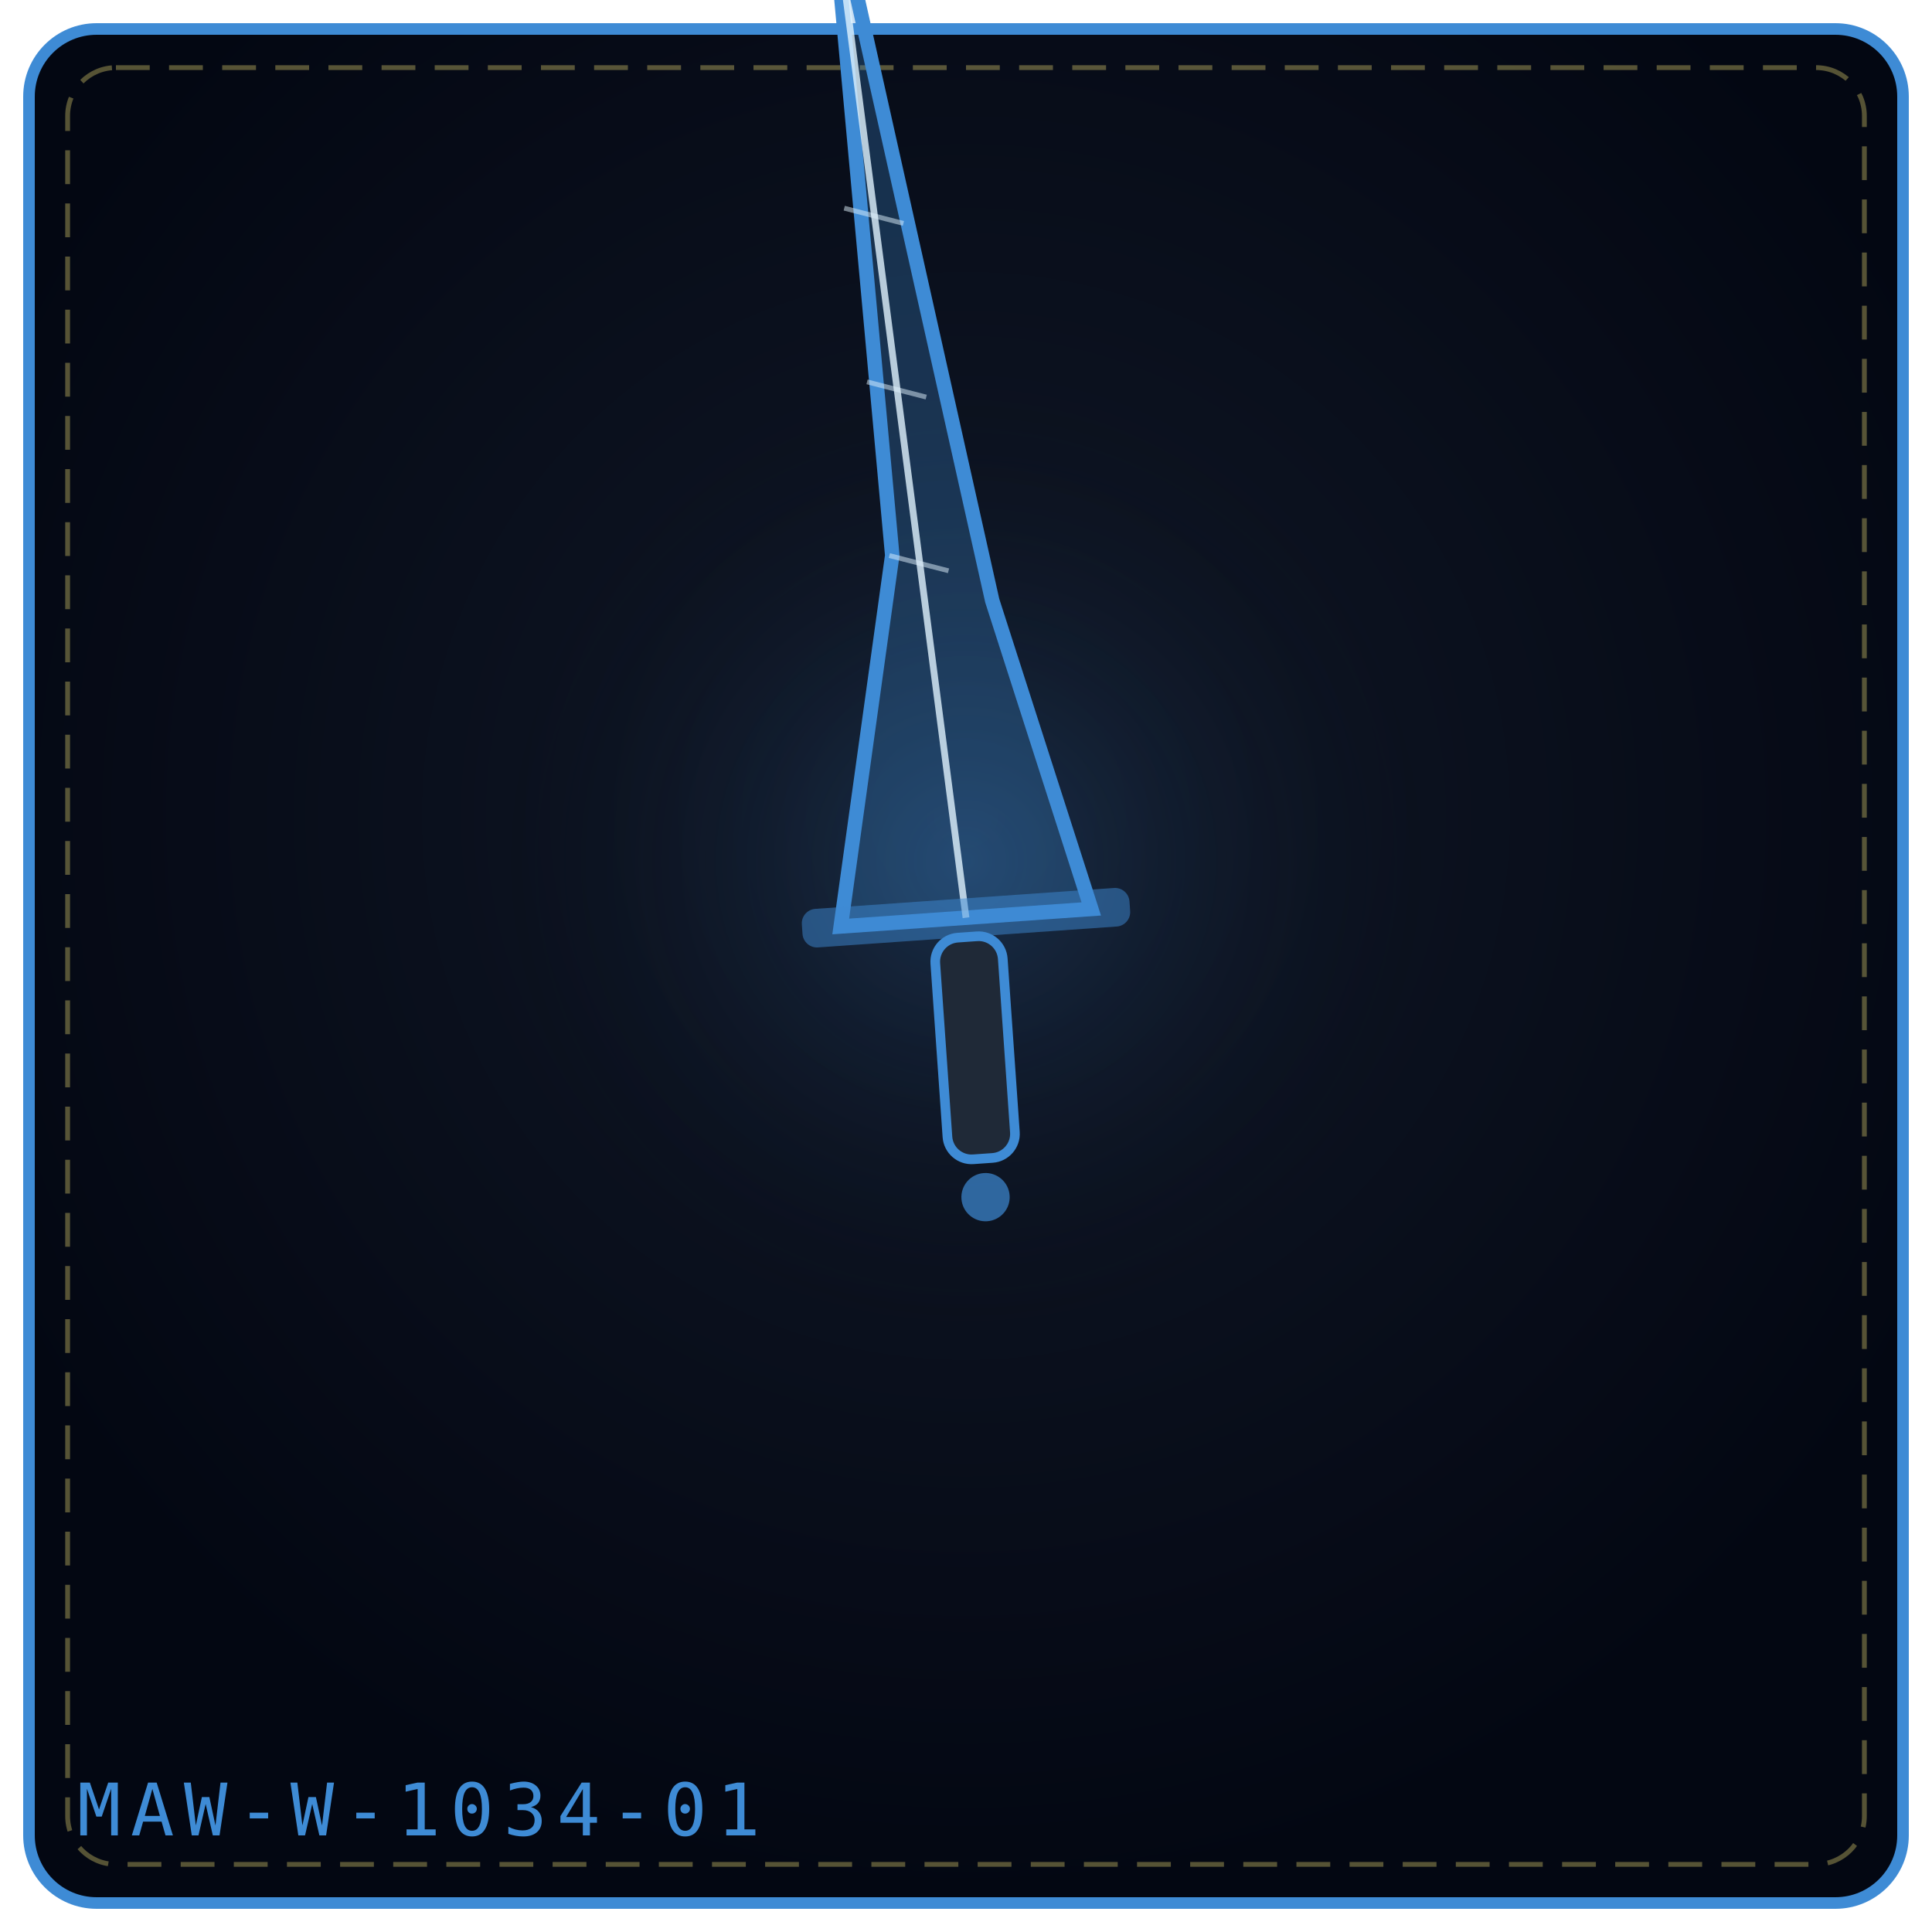
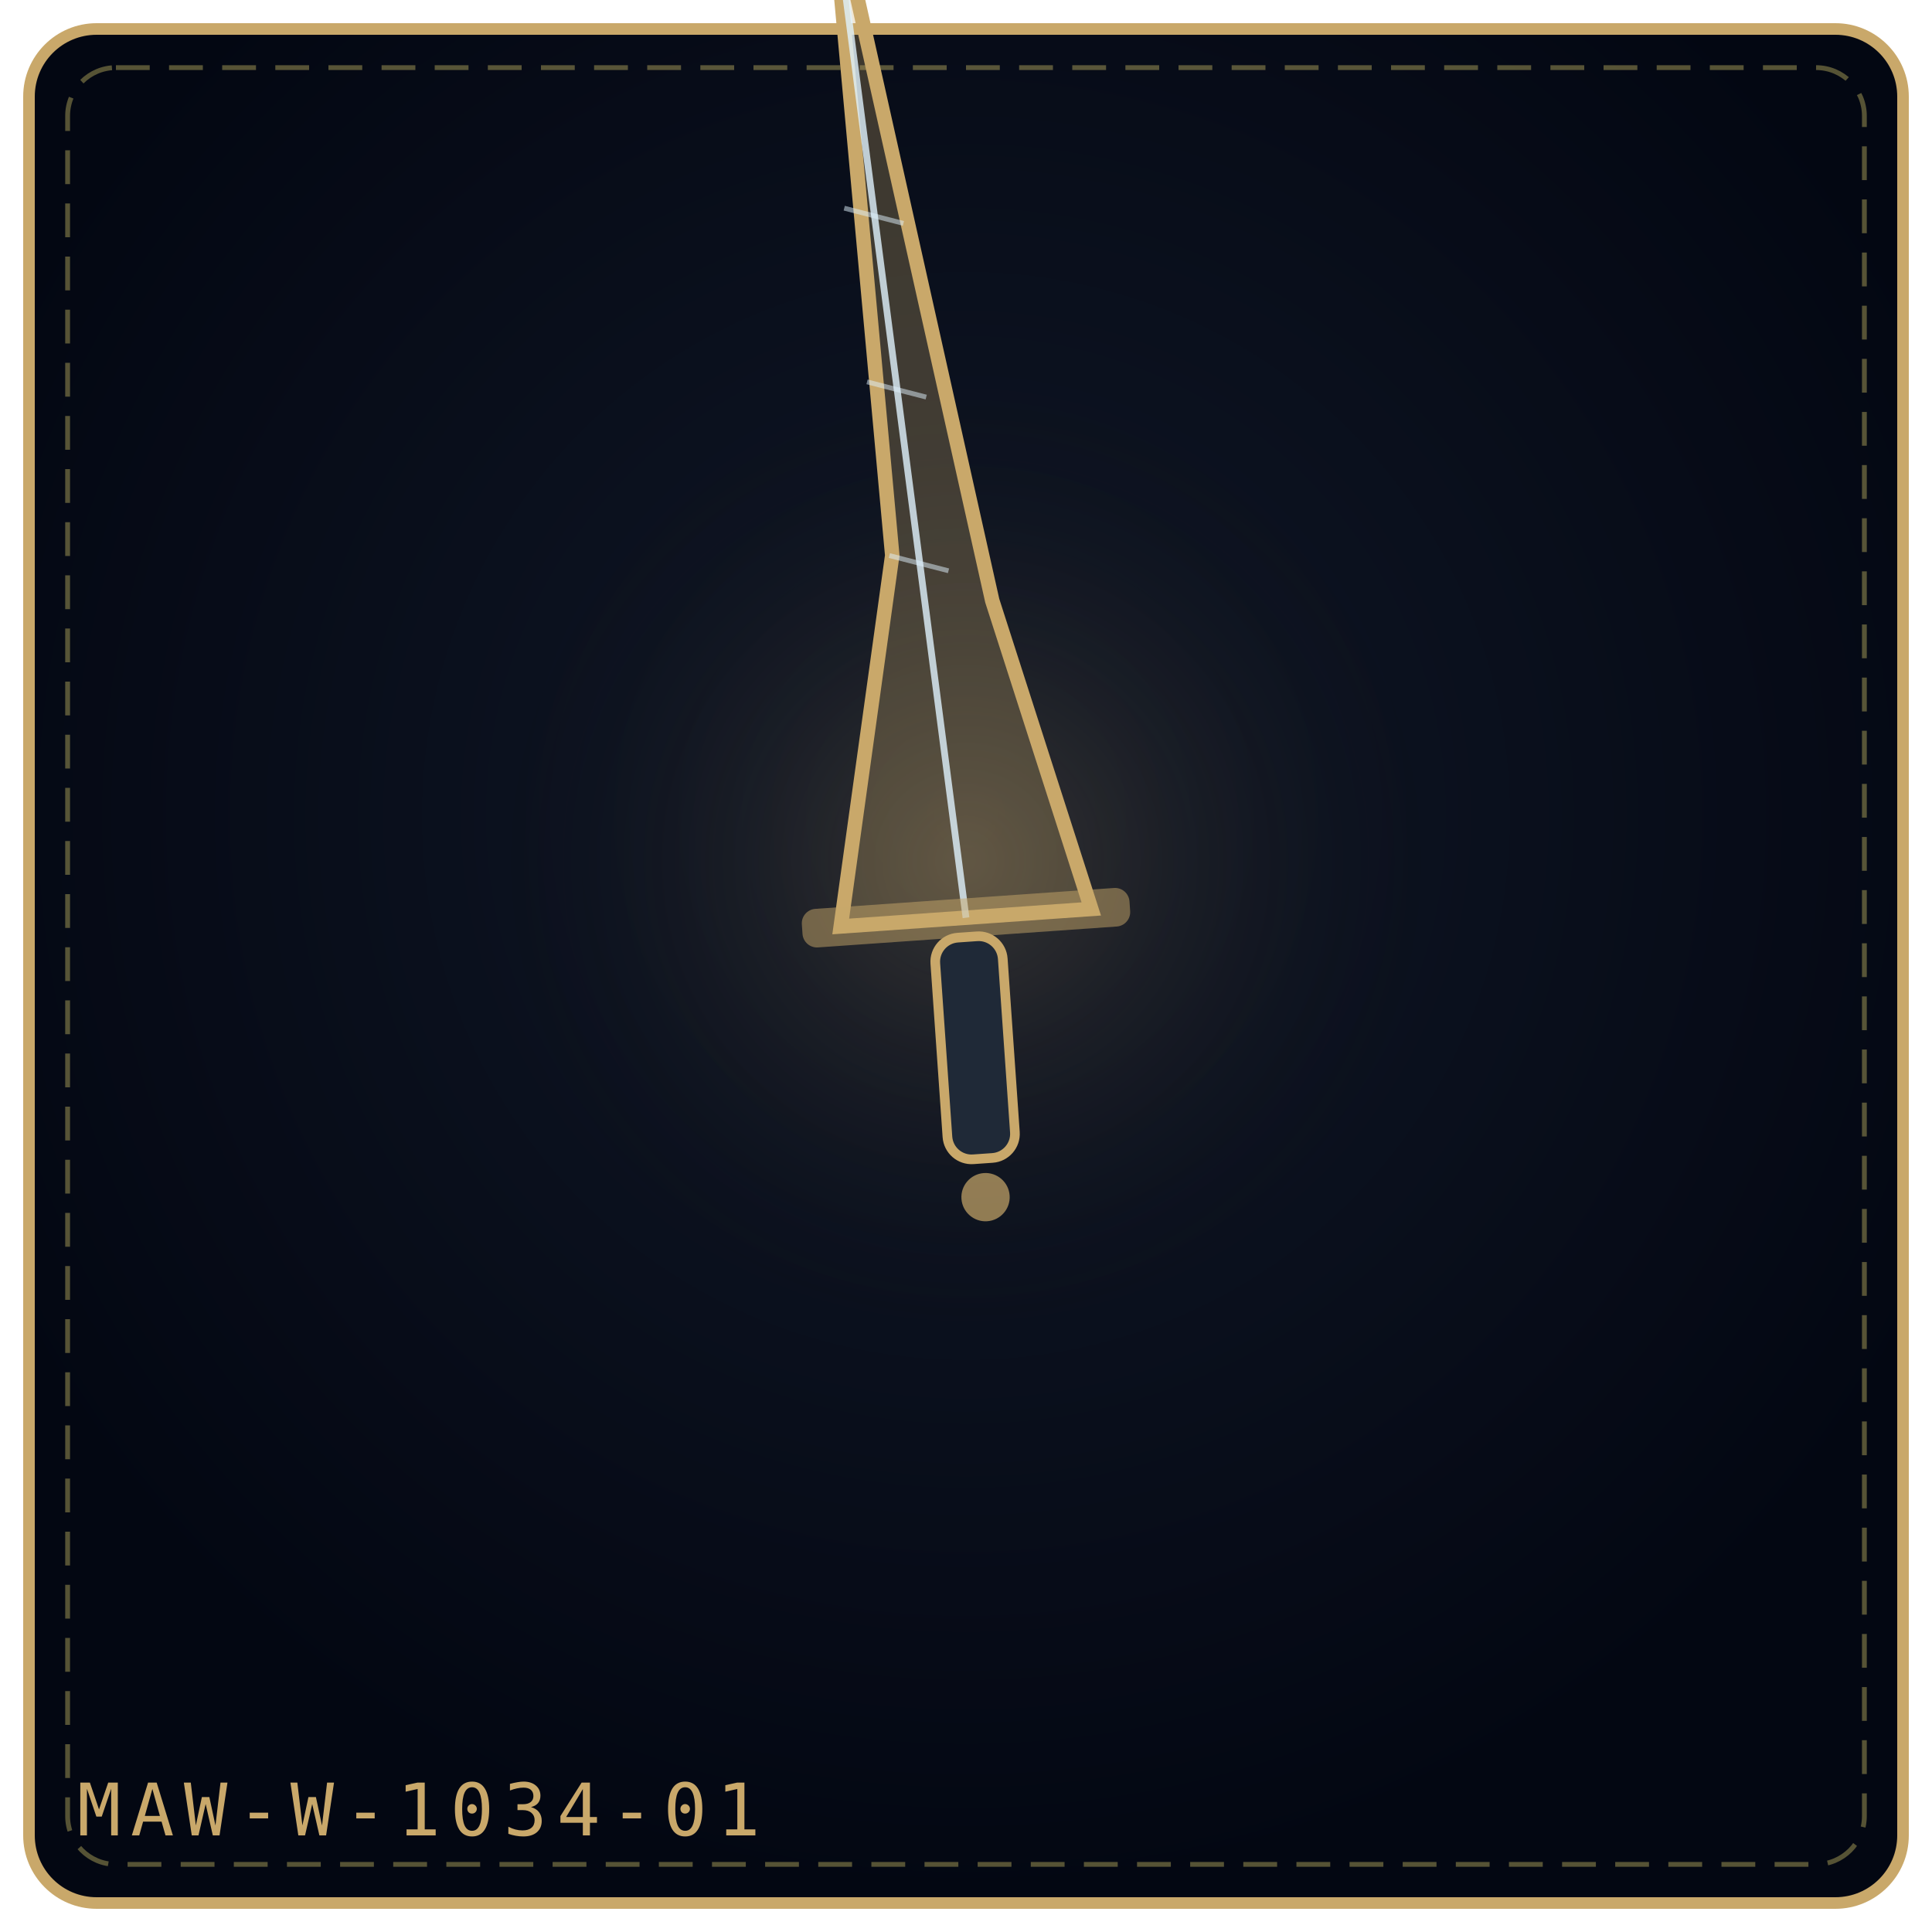
<svg xmlns="http://www.w3.org/2000/svg" viewBox="0 0 400 400" width="100%" height="100%" role="img" aria-label="THE RESTING MAUL">
  <defs>
    <radialGradient id="bgd6e3d7" cx="50%" cy="42%" r="58%">
      <stop offset="0%" stop-color="#111827" />
      <stop offset="100%" stop-color="#030712" />
    </radialGradient>
    <radialGradient id="gld6e3d7" cx="50%" cy="46%" r="42%">
-       <stop offset="0%" stop-color="#3e8bd5" stop-opacity=".22" />
+       <stop offset="0%" stop-color="#c9a86a" stop-opacity=".22" />
      <stop offset="100%" stop-color="#000" stop-opacity="0" />
    </radialGradient>
  </defs>
-   <rect x="6" y="6" width="388" height="388" rx="14" fill="url(#bgd6e3d7)" stroke="#3e8bd5" stroke-width="2.4" />
+   <rect x="6" y="6" width="388" height="388" rx="14" fill="url(#bgd6e3d7)" stroke="#c9a86a" stroke-width="2.4" />
  <rect x="14" y="14" width="372" height="372" rx="10" fill="none" stroke="#f1df76" stroke-width="1" stroke-dasharray="7 4" opacity=".35" />
  <circle cx="200" cy="188" r="121" fill="url(#gld6e3d7)" />
  <g transform="rotate(-4 200.0 190.0)">
-     <path d="M174.0 190.0 L190.0 114.1 L187.0 -27.0 L210.0 124.9 L226.0 190.0 Z" fill="#3e8bd5" fill-opacity=".28" stroke="#3e8bd5" stroke-width="3" />
+     <path d="M174.0 190.0 L190.0 114.1 L187.0 -27.0 L210.0 124.9 L226.0 190.0 Z" fill="#c9a86a" fill-opacity=".28" stroke="#c9a86a" stroke-width="3" />
    <path d="M200.0 190.0 L187.0 -27.0" fill="none" stroke="#e0f2fe" stroke-width="1.4" opacity=".8" />
    <path d="M189.4 114.1 L201.4 118.1" fill="none" stroke="#e0f2fe" stroke-width="1" opacity=".5" />
    <path d="M187.3 77.9 L199.3 81.9" fill="none" stroke="#e0f2fe" stroke-width="1" opacity=".5" />
    <path d="M185.1 41.7 L197.1 45.7" fill="none" stroke="#e0f2fe" stroke-width="1" opacity=".5" />
-     <rect x="166.0" y="186.0" width="68.0" height="8" rx="3" fill="#3e8bd5" fill-opacity=".5" />
-     <rect x="193.0" y="194.0" width="14" height="46" rx="5" fill="#1f2937" stroke="#3e8bd5" stroke-width="2" />
-     <circle cx="200.0" cy="248.0" r="5" fill="#3e8bd5" fill-opacity=".7" />
+     <rect x="166.0" y="186.0" width="68.0" height="8" rx="3" fill="#c9a86a" fill-opacity=".5" />
+     <rect x="193.0" y="194.0" width="14" height="46" rx="5" fill="#1f2937" stroke="#c9a86a" stroke-width="2" />
+     <circle cx="200.0" cy="248.0" r="5" fill="#c9a86a" fill-opacity=".7" />
  </g>
-   <text x="16" y="380" font-family="monospace" font-size="15" letter-spacing="2" fill="#3e8bd5">MAW-W-1034-01</text>
+   <text x="16" y="380" font-family="monospace" font-size="15" letter-spacing="2" fill="#c9a86a">MAW-W-1034-01</text>
</svg>
